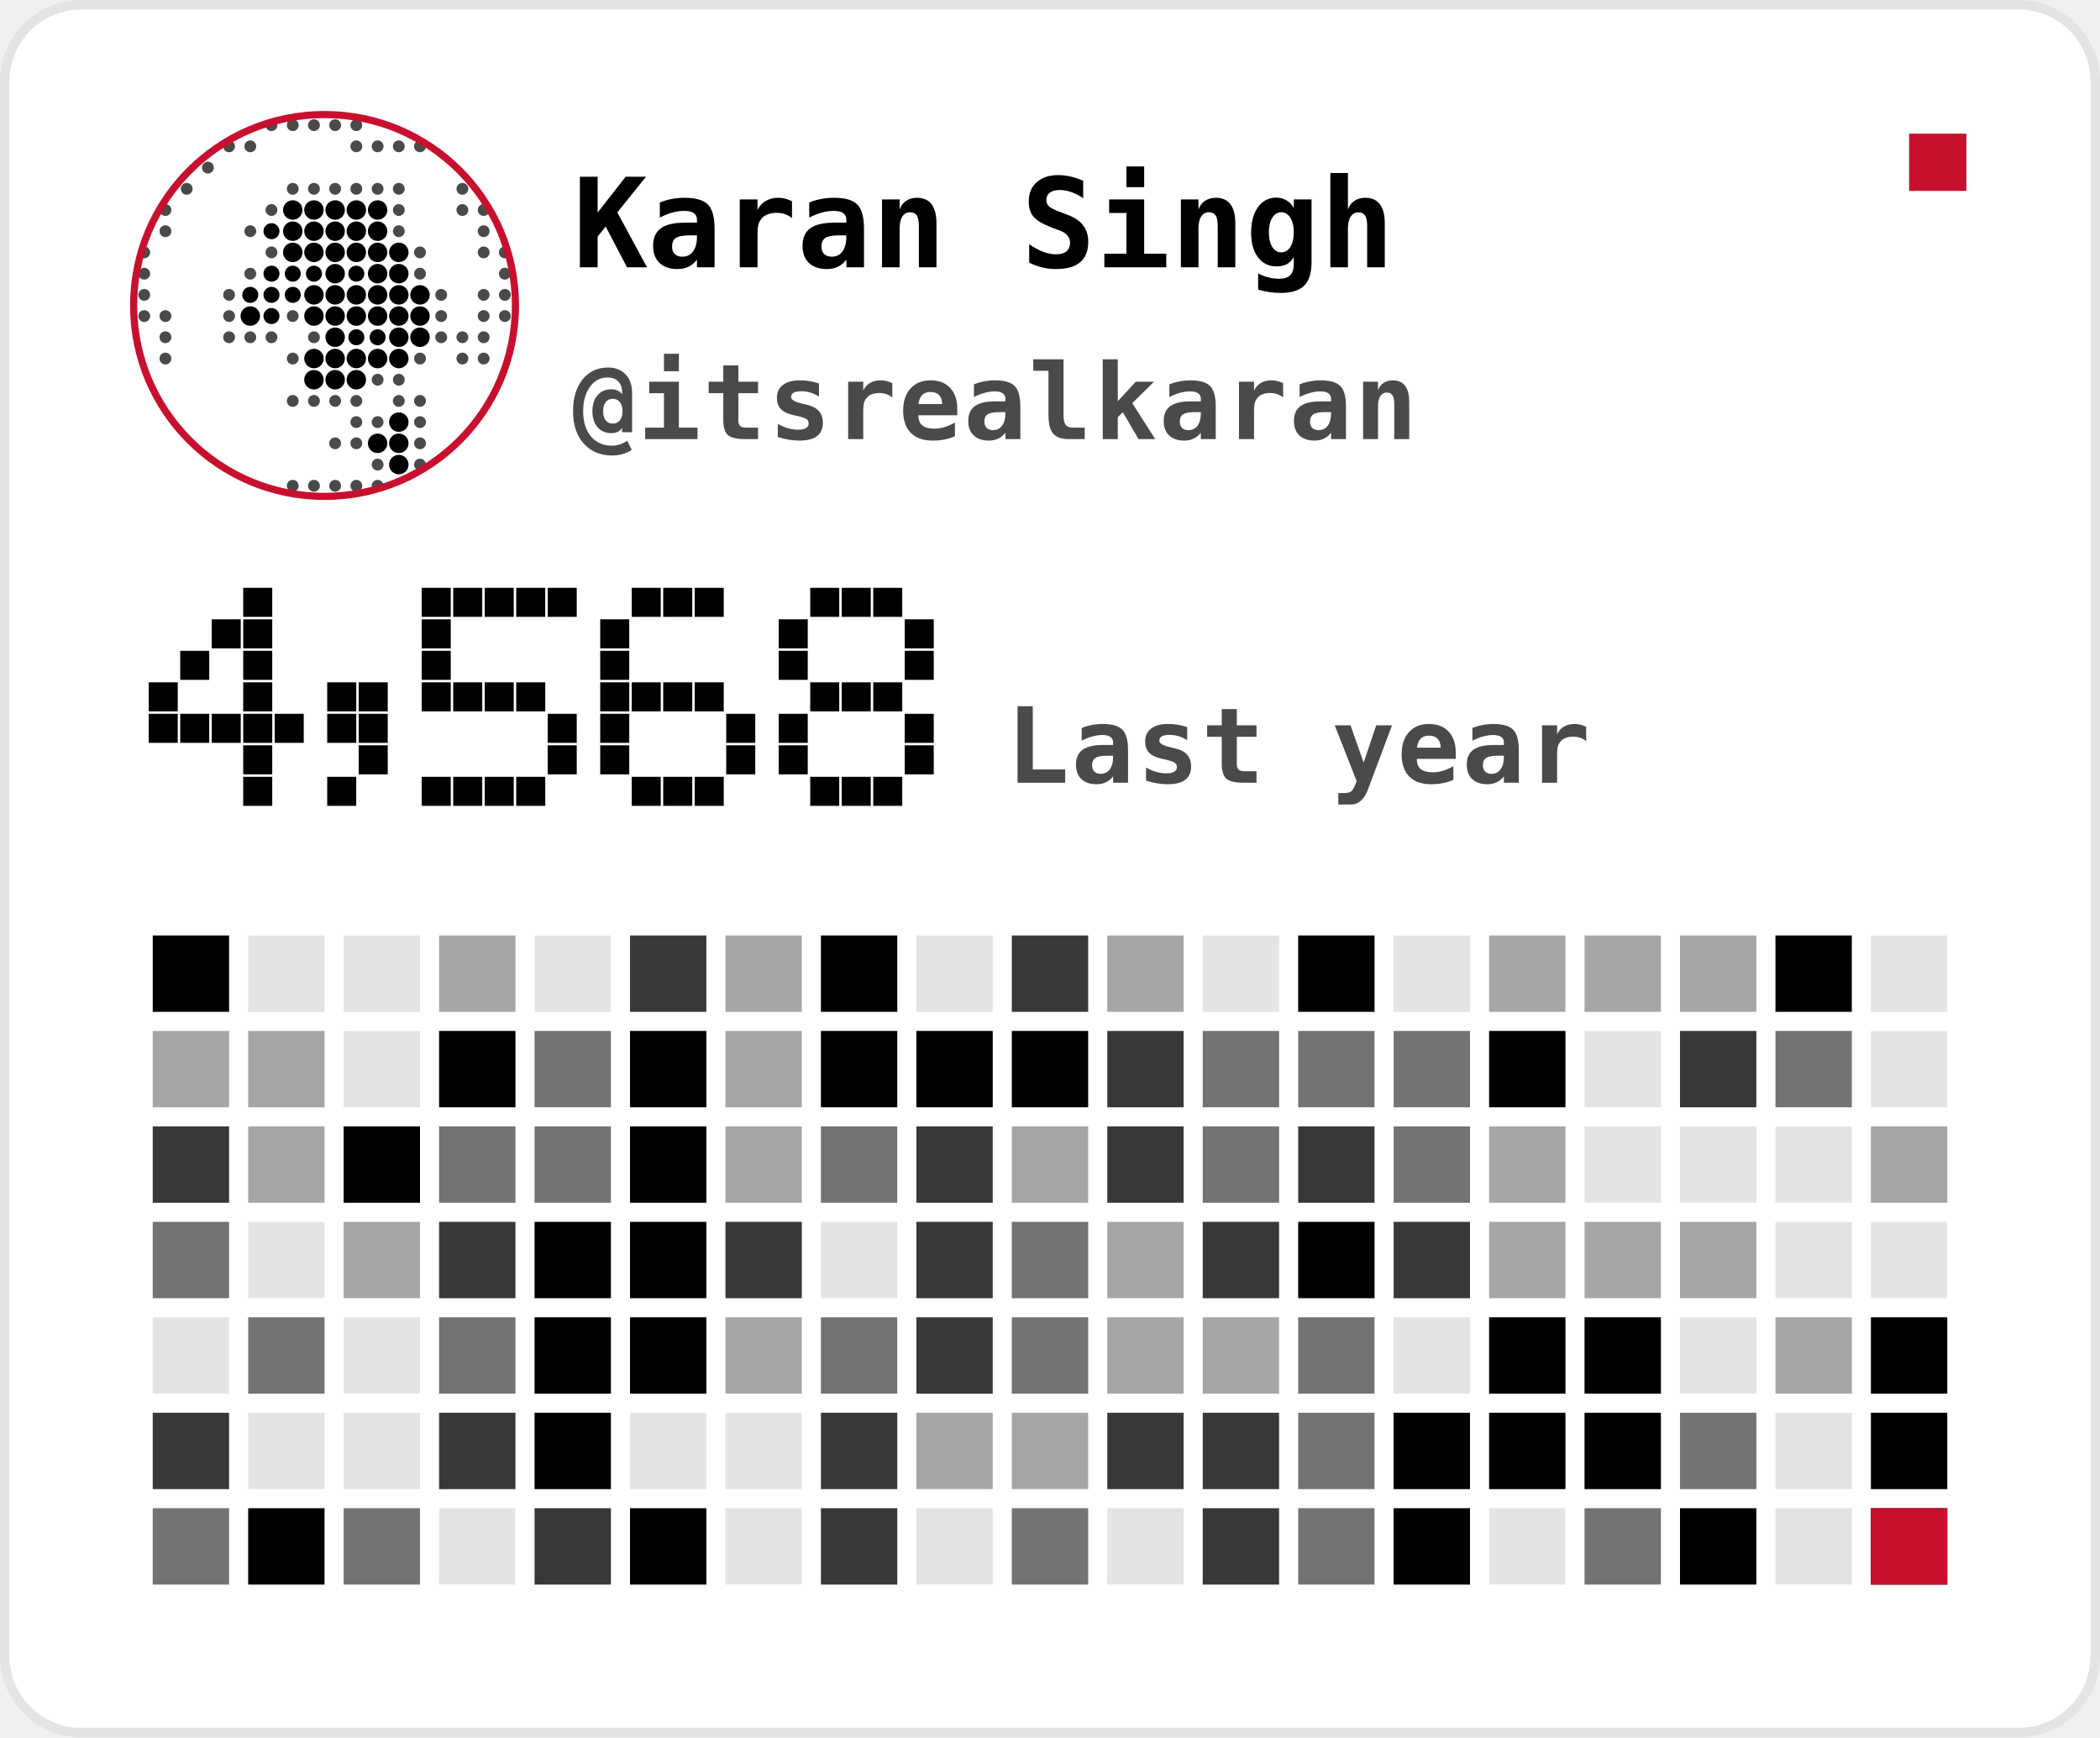
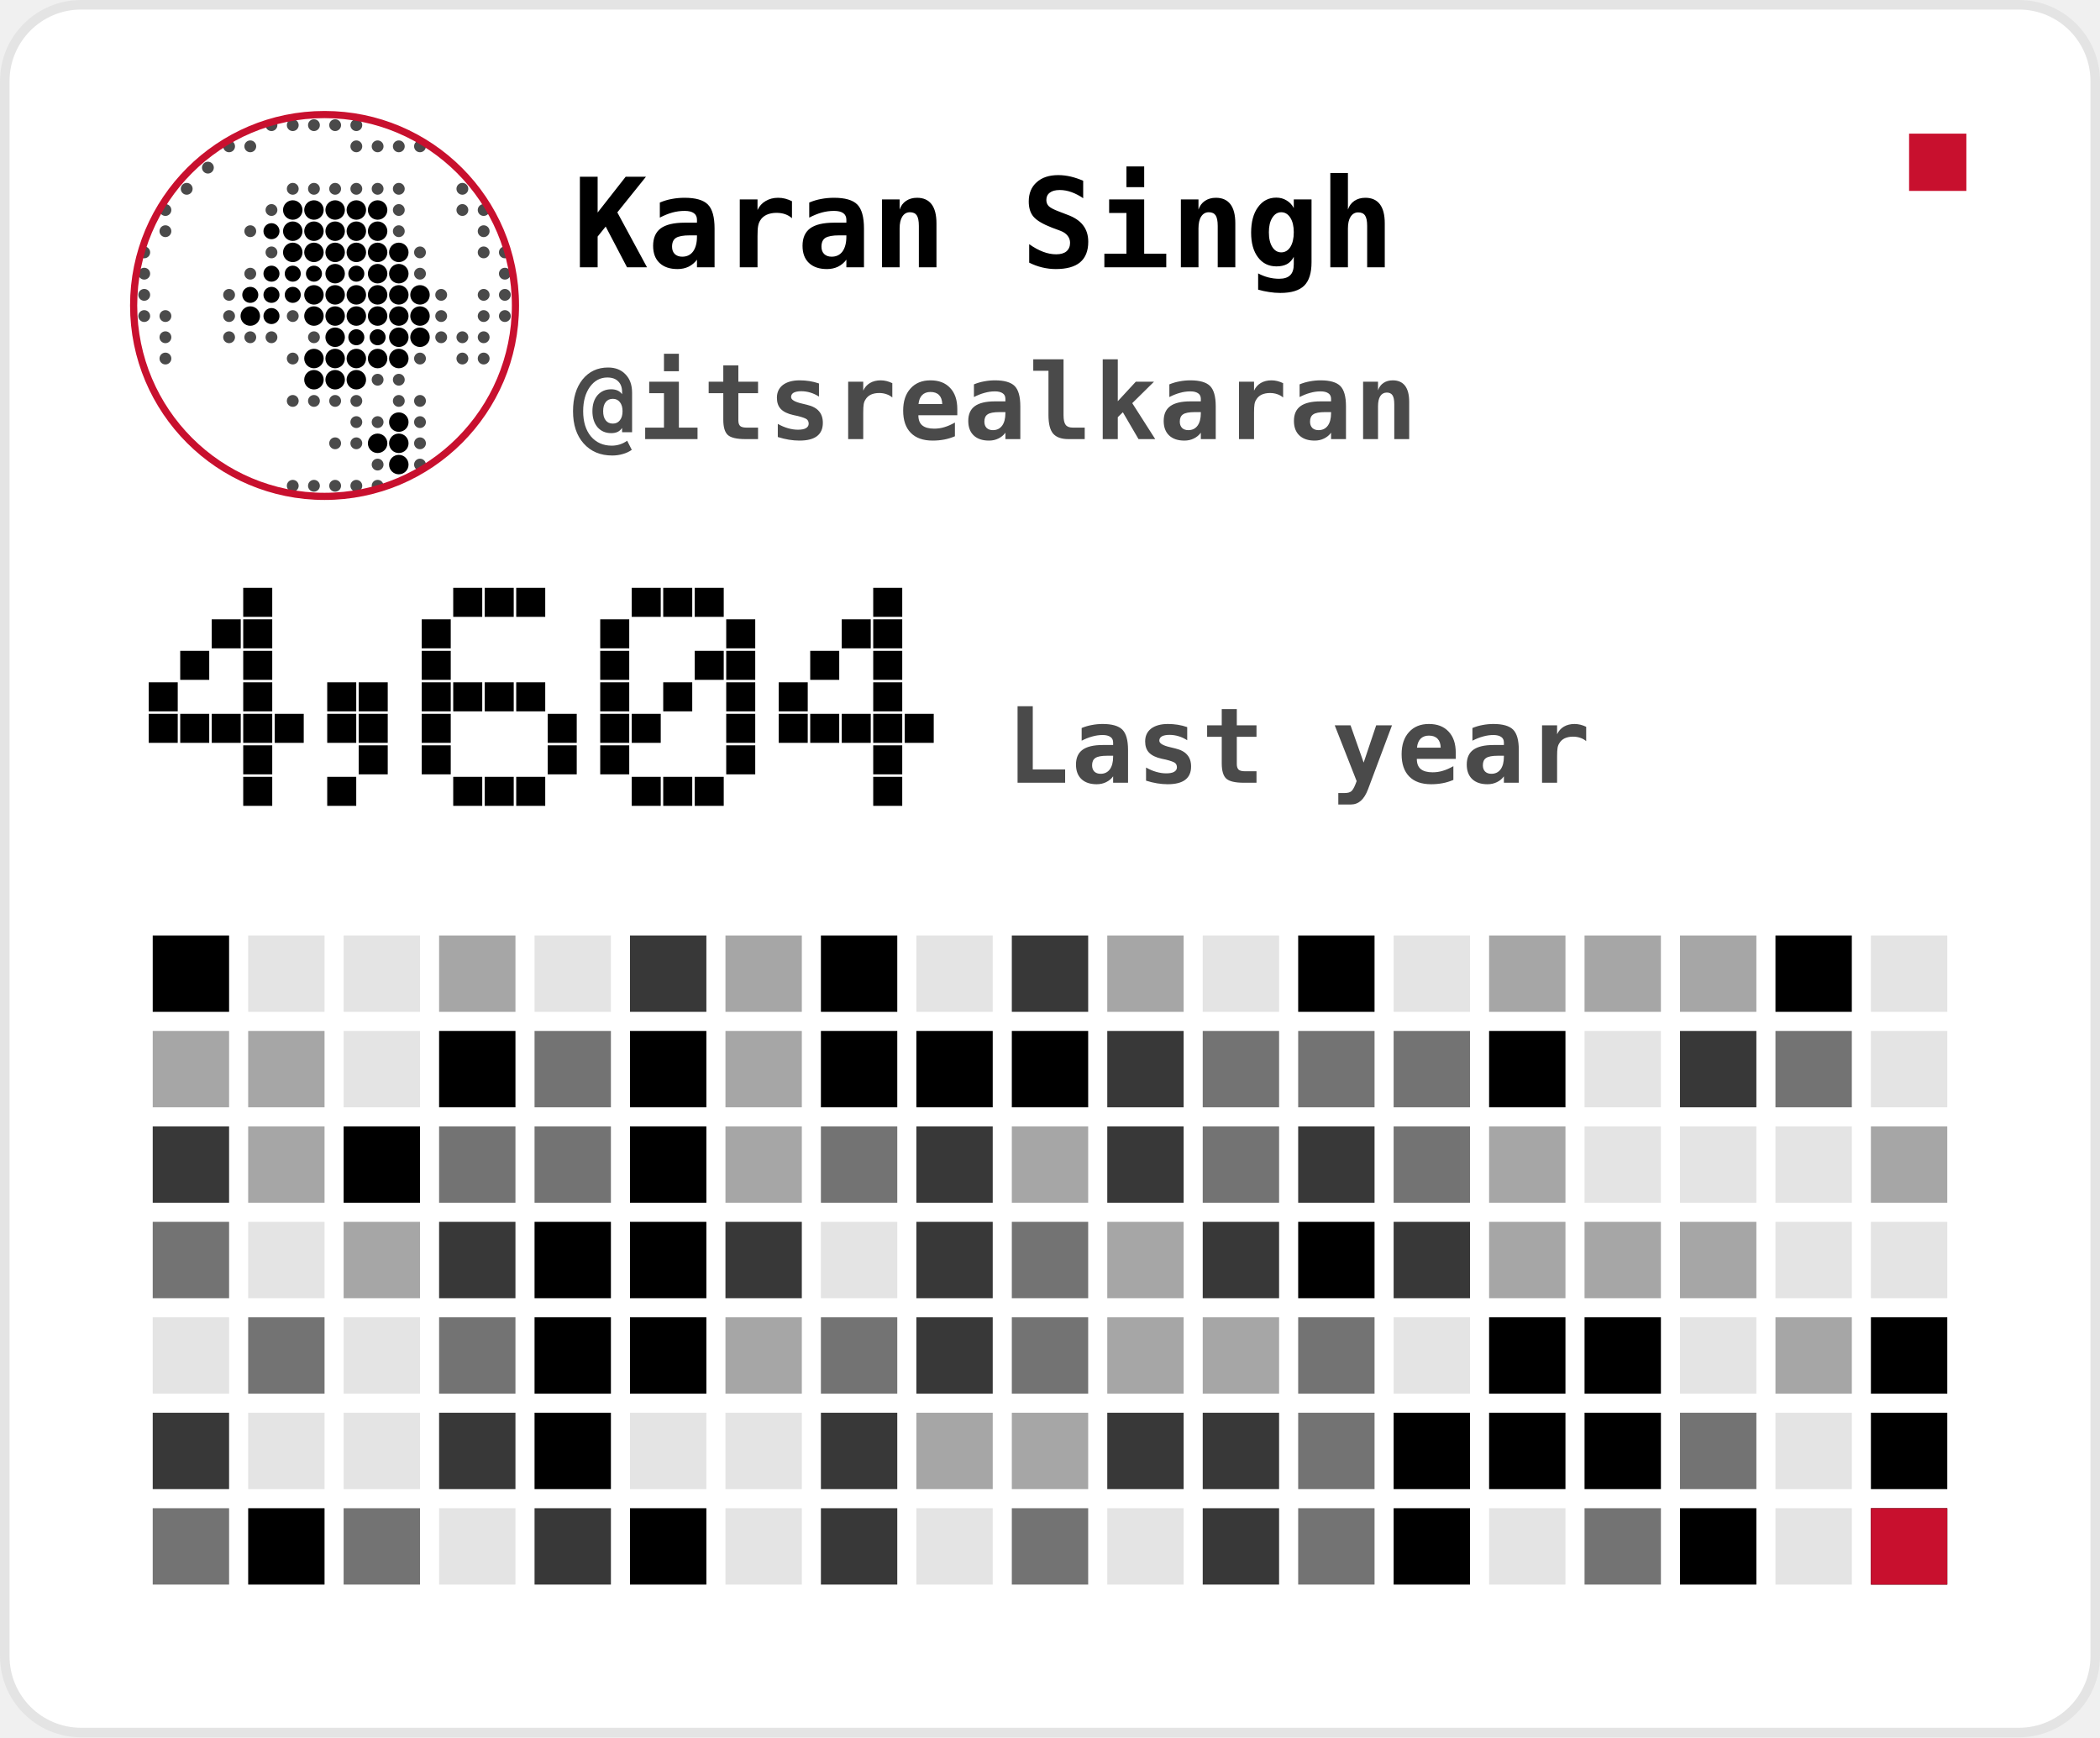
<svg xmlns="http://www.w3.org/2000/svg" width="220" height="182" viewBox="0 0 220 182" role="img">
  <rect x="0.5" y="0.5" width="219" height="181" rx="8" fill="#FFFFFF" stroke="#E4E4E4" />
  <rect x="14" y="14" width="0" height="0" fill="#C8102E" />
  <clipPath id="pfp">
    <circle cx="34.00" cy="32.00" r="20.00" />
  </clipPath>
  <g clip-path="url(#pfp)">
    <circle cx="21.78" cy="13.11" r="0.62" fill="#4A4A4A" />
    <circle cx="26.22" cy="13.11" r="0.62" fill="#4A4A4A" />
    <circle cx="28.44" cy="13.11" r="0.62" fill="#4A4A4A" />
    <circle cx="30.67" cy="13.11" r="0.62" fill="#4A4A4A" />
    <circle cx="32.89" cy="13.11" r="0.62" fill="#4A4A4A" />
    <circle cx="35.11" cy="13.11" r="0.62" fill="#4A4A4A" />
    <circle cx="37.33" cy="13.11" r="0.62" fill="#4A4A4A" />
    <circle cx="19.56" cy="15.33" r="0.62" fill="#4A4A4A" />
    <circle cx="21.78" cy="15.33" r="0.84" fill="#000000" />
    <circle cx="24.00" cy="15.33" r="0.62" fill="#4A4A4A" />
    <circle cx="26.22" cy="15.33" r="0.62" fill="#4A4A4A" />
    <circle cx="37.33" cy="15.33" r="0.62" fill="#4A4A4A" />
    <circle cx="39.56" cy="15.33" r="0.62" fill="#4A4A4A" />
    <circle cx="41.78" cy="15.33" r="0.62" fill="#4A4A4A" />
    <circle cx="44.00" cy="15.33" r="0.62" fill="#4A4A4A" />
    <circle cx="19.56" cy="17.56" r="0.62" fill="#4A4A4A" />
    <circle cx="21.78" cy="17.56" r="0.62" fill="#4A4A4A" />
    <circle cx="17.33" cy="19.78" r="0.62" fill="#4A4A4A" />
    <circle cx="19.56" cy="19.78" r="0.62" fill="#4A4A4A" />
    <circle cx="30.67" cy="19.78" r="0.62" fill="#4A4A4A" />
    <circle cx="32.89" cy="19.78" r="0.62" fill="#4A4A4A" />
    <circle cx="35.11" cy="19.78" r="0.62" fill="#4A4A4A" />
    <circle cx="37.33" cy="19.78" r="0.62" fill="#4A4A4A" />
    <circle cx="39.56" cy="19.78" r="0.62" fill="#4A4A4A" />
    <circle cx="41.78" cy="19.78" r="0.62" fill="#4A4A4A" />
    <circle cx="48.44" cy="19.78" r="0.62" fill="#4A4A4A" />
    <circle cx="17.33" cy="22.00" r="0.62" fill="#4A4A4A" />
    <circle cx="28.44" cy="22.00" r="0.62" fill="#4A4A4A" />
    <circle cx="30.67" cy="22.00" r="1.02" fill="#000000" />
    <circle cx="32.89" cy="22.00" r="1.02" fill="#000000" />
    <circle cx="35.11" cy="22.00" r="1.02" fill="#000000" />
    <circle cx="37.33" cy="22.00" r="1.02" fill="#000000" />
    <circle cx="39.56" cy="22.00" r="1.02" fill="#000000" />
    <circle cx="41.78" cy="22.00" r="0.62" fill="#4A4A4A" />
    <circle cx="48.44" cy="22.00" r="0.62" fill="#4A4A4A" />
    <circle cx="50.67" cy="22.00" r="0.62" fill="#4A4A4A" />
    <circle cx="15.11" cy="24.22" r="0.62" fill="#4A4A4A" />
    <circle cx="17.33" cy="24.22" r="0.62" fill="#4A4A4A" />
    <circle cx="26.22" cy="24.22" r="0.62" fill="#4A4A4A" />
    <circle cx="28.44" cy="24.22" r="0.84" fill="#000000" />
    <circle cx="30.67" cy="24.22" r="1.02" fill="#000000" />
    <circle cx="32.89" cy="24.22" r="1.02" fill="#000000" />
    <circle cx="35.11" cy="24.22" r="1.02" fill="#000000" />
    <circle cx="37.33" cy="24.22" r="1.02" fill="#000000" />
    <circle cx="39.56" cy="24.22" r="1.02" fill="#000000" />
    <circle cx="41.78" cy="24.22" r="0.62" fill="#4A4A4A" />
    <circle cx="50.67" cy="24.22" r="0.62" fill="#4A4A4A" />
    <circle cx="15.11" cy="26.44" r="0.62" fill="#4A4A4A" />
    <circle cx="28.44" cy="26.44" r="0.62" fill="#4A4A4A" />
    <circle cx="30.67" cy="26.44" r="1.02" fill="#000000" />
    <circle cx="32.89" cy="26.44" r="1.02" fill="#000000" />
    <circle cx="35.11" cy="26.44" r="1.02" fill="#000000" />
    <circle cx="37.33" cy="26.44" r="1.02" fill="#000000" />
    <circle cx="39.56" cy="26.44" r="1.02" fill="#000000" />
    <circle cx="41.78" cy="26.44" r="1.02" fill="#000000" />
    <circle cx="44.00" cy="26.44" r="0.62" fill="#4A4A4A" />
    <circle cx="50.67" cy="26.44" r="0.62" fill="#4A4A4A" />
    <circle cx="52.89" cy="26.44" r="0.62" fill="#4A4A4A" />
    <circle cx="15.11" cy="28.67" r="0.62" fill="#4A4A4A" />
    <circle cx="26.22" cy="28.67" r="0.62" fill="#4A4A4A" />
    <circle cx="28.44" cy="28.67" r="0.84" fill="#000000" />
    <circle cx="30.67" cy="28.67" r="0.84" fill="#000000" />
    <circle cx="32.89" cy="28.67" r="0.84" fill="#000000" />
    <circle cx="35.11" cy="28.67" r="1.02" fill="#000000" />
    <circle cx="37.33" cy="28.67" r="0.84" fill="#000000" />
    <circle cx="39.56" cy="28.67" r="1.02" fill="#000000" />
    <circle cx="41.78" cy="28.67" r="1.02" fill="#000000" />
    <circle cx="44.00" cy="28.67" r="0.62" fill="#4A4A4A" />
    <circle cx="52.89" cy="28.67" r="0.62" fill="#4A4A4A" />
    <circle cx="15.11" cy="30.89" r="0.62" fill="#4A4A4A" />
    <circle cx="24.00" cy="30.89" r="0.62" fill="#4A4A4A" />
    <circle cx="26.22" cy="30.89" r="0.84" fill="#000000" />
    <circle cx="28.44" cy="30.89" r="0.84" fill="#000000" />
    <circle cx="30.67" cy="30.89" r="0.84" fill="#000000" />
    <circle cx="32.89" cy="30.89" r="1.02" fill="#000000" />
    <circle cx="35.11" cy="30.89" r="1.02" fill="#000000" />
    <circle cx="37.33" cy="30.89" r="1.02" fill="#000000" />
    <circle cx="39.56" cy="30.89" r="1.02" fill="#000000" />
    <circle cx="41.78" cy="30.89" r="1.02" fill="#000000" />
    <circle cx="44.00" cy="30.89" r="1.02" fill="#000000" />
    <circle cx="46.22" cy="30.89" r="0.62" fill="#4A4A4A" />
    <circle cx="50.67" cy="30.89" r="0.62" fill="#4A4A4A" />
    <circle cx="52.89" cy="30.89" r="0.62" fill="#4A4A4A" />
    <circle cx="15.11" cy="33.11" r="0.62" fill="#4A4A4A" />
    <circle cx="17.33" cy="33.11" r="0.62" fill="#4A4A4A" />
    <circle cx="24.00" cy="33.11" r="0.62" fill="#4A4A4A" />
    <circle cx="26.22" cy="33.11" r="1.02" fill="#000000" />
    <circle cx="28.44" cy="33.11" r="0.84" fill="#000000" />
    <circle cx="30.67" cy="33.11" r="0.62" fill="#4A4A4A" />
    <circle cx="32.89" cy="33.11" r="1.02" fill="#000000" />
    <circle cx="35.11" cy="33.11" r="1.02" fill="#000000" />
    <circle cx="37.33" cy="33.11" r="1.02" fill="#000000" />
    <circle cx="39.56" cy="33.11" r="1.02" fill="#000000" />
    <circle cx="41.78" cy="33.11" r="1.02" fill="#000000" />
    <circle cx="44.00" cy="33.11" r="1.02" fill="#000000" />
    <circle cx="46.22" cy="33.11" r="0.62" fill="#4A4A4A" />
    <circle cx="50.67" cy="33.11" r="0.62" fill="#4A4A4A" />
    <circle cx="52.89" cy="33.11" r="0.62" fill="#4A4A4A" />
    <circle cx="17.33" cy="35.33" r="0.62" fill="#4A4A4A" />
    <circle cx="24.00" cy="35.33" r="0.62" fill="#4A4A4A" />
    <circle cx="26.22" cy="35.33" r="0.62" fill="#4A4A4A" />
    <circle cx="28.44" cy="35.33" r="0.62" fill="#4A4A4A" />
    <circle cx="32.89" cy="35.33" r="0.62" fill="#4A4A4A" />
    <circle cx="35.11" cy="35.33" r="1.02" fill="#000000" />
    <circle cx="37.33" cy="35.33" r="0.84" fill="#000000" />
    <circle cx="39.56" cy="35.33" r="0.84" fill="#000000" />
    <circle cx="41.78" cy="35.33" r="1.02" fill="#000000" />
    <circle cx="44.00" cy="35.33" r="1.02" fill="#000000" />
    <circle cx="46.22" cy="35.33" r="0.62" fill="#4A4A4A" />
    <circle cx="48.44" cy="35.33" r="0.62" fill="#4A4A4A" />
    <circle cx="50.67" cy="35.33" r="0.62" fill="#4A4A4A" />
    <circle cx="17.33" cy="37.56" r="0.62" fill="#4A4A4A" />
    <circle cx="30.67" cy="37.56" r="0.62" fill="#4A4A4A" />
    <circle cx="32.89" cy="37.56" r="1.02" fill="#000000" />
    <circle cx="35.11" cy="37.56" r="1.02" fill="#000000" />
    <circle cx="37.33" cy="37.56" r="1.02" fill="#000000" />
    <circle cx="39.56" cy="37.56" r="1.02" fill="#000000" />
    <circle cx="41.78" cy="37.56" r="1.02" fill="#000000" />
    <circle cx="44.00" cy="37.56" r="0.62" fill="#4A4A4A" />
    <circle cx="48.44" cy="37.56" r="0.62" fill="#4A4A4A" />
    <circle cx="50.67" cy="37.56" r="0.62" fill="#4A4A4A" />
    <circle cx="32.89" cy="39.78" r="1.02" fill="#000000" />
    <circle cx="35.11" cy="39.78" r="1.02" fill="#000000" />
    <circle cx="37.33" cy="39.78" r="1.02" fill="#000000" />
    <circle cx="39.56" cy="39.78" r="0.62" fill="#4A4A4A" />
    <circle cx="41.78" cy="39.78" r="0.62" fill="#4A4A4A" />
    <circle cx="30.67" cy="42.00" r="0.62" fill="#4A4A4A" />
    <circle cx="32.89" cy="42.00" r="0.62" fill="#4A4A4A" />
    <circle cx="35.11" cy="42.00" r="0.62" fill="#4A4A4A" />
    <circle cx="37.33" cy="42.00" r="0.62" fill="#4A4A4A" />
    <circle cx="41.78" cy="42.00" r="0.62" fill="#4A4A4A" />
    <circle cx="44.00" cy="42.00" r="0.62" fill="#4A4A4A" />
    <circle cx="37.33" cy="44.22" r="0.62" fill="#4A4A4A" />
    <circle cx="39.56" cy="44.22" r="0.62" fill="#4A4A4A" />
    <circle cx="41.78" cy="44.22" r="1.02" fill="#000000" />
    <circle cx="44.00" cy="44.22" r="0.62" fill="#4A4A4A" />
    <circle cx="35.11" cy="46.44" r="0.62" fill="#4A4A4A" />
    <circle cx="37.33" cy="46.44" r="0.62" fill="#4A4A4A" />
    <circle cx="39.56" cy="46.44" r="1.02" fill="#000000" />
    <circle cx="41.78" cy="46.44" r="1.02" fill="#000000" />
    <circle cx="44.00" cy="46.44" r="0.62" fill="#4A4A4A" />
    <circle cx="39.56" cy="48.67" r="0.62" fill="#4A4A4A" />
    <circle cx="41.78" cy="48.67" r="1.02" fill="#000000" />
    <circle cx="44.00" cy="48.67" r="0.62" fill="#4A4A4A" />
    <circle cx="30.67" cy="50.89" r="0.62" fill="#4A4A4A" />
    <circle cx="32.89" cy="50.89" r="0.62" fill="#4A4A4A" />
    <circle cx="35.11" cy="50.89" r="0.62" fill="#4A4A4A" />
    <circle cx="37.33" cy="50.89" r="0.62" fill="#4A4A4A" />
    <circle cx="39.56" cy="50.89" r="0.62" fill="#4A4A4A" />
    <circle cx="41.78" cy="50.89" r="0.62" fill="#4A4A4A" />
  </g>
  <circle cx="34.00" cy="32.00" r="20.00" fill="none" stroke="#C8102E" stroke-width="0.75" />
  <text x="60" y="28" fill="#000000" text-anchor="start" font-family="ui-monospace, Geist Mono, monospace" font-weight="700" font-size="13" letter-spacing="0" dominant-baseline="auto">Karan Singh</text>
  <text x="60" y="46" fill="#4A4A4A" text-anchor="start" font-family="ui-monospace, Geist Mono, monospace" font-weight="700" font-size="11" letter-spacing="0.2" dominant-baseline="auto">@itsrealkaran</text>
  <rect x="25.48" y="61.58" width="3.04" height="3.04" fill="#000000" />
  <rect x="22.18" y="64.88" width="3.04" height="3.04" fill="#000000" />
  <rect x="25.48" y="64.88" width="3.04" height="3.04" fill="#000000" />
  <rect x="18.88" y="68.18" width="3.04" height="3.04" fill="#000000" />
  <rect x="25.48" y="68.18" width="3.04" height="3.04" fill="#000000" />
  <rect x="15.58" y="71.48" width="3.04" height="3.04" fill="#000000" />
  <rect x="25.48" y="71.48" width="3.04" height="3.04" fill="#000000" />
  <rect x="15.58" y="74.78" width="3.04" height="3.04" fill="#000000" />
  <rect x="18.88" y="74.78" width="3.04" height="3.04" fill="#000000" />
  <rect x="22.18" y="74.78" width="3.04" height="3.04" fill="#000000" />
  <rect x="25.48" y="74.78" width="3.04" height="3.04" fill="#000000" />
  <rect x="28.78" y="74.78" width="3.04" height="3.04" fill="#000000" />
  <rect x="25.48" y="78.08" width="3.04" height="3.04" fill="#000000" />
  <rect x="25.48" y="81.38" width="3.04" height="3.04" fill="#000000" />
  <rect x="34.28" y="71.48" width="3.04" height="3.04" fill="#000000" />
  <rect x="37.58" y="71.48" width="3.04" height="3.04" fill="#000000" />
  <rect x="34.28" y="74.78" width="3.04" height="3.04" fill="#000000" />
  <rect x="37.58" y="74.78" width="3.04" height="3.04" fill="#000000" />
  <rect x="37.58" y="78.08" width="3.04" height="3.04" fill="#000000" />
  <rect x="34.28" y="81.38" width="3.04" height="3.04" fill="#000000" />
-   <rect x="44.18" y="61.58" width="3.04" height="3.04" fill="#000000" />
  <rect x="47.48" y="61.58" width="3.04" height="3.04" fill="#000000" />
  <rect x="50.78" y="61.58" width="3.04" height="3.04" fill="#000000" />
  <rect x="54.08" y="61.58" width="3.04" height="3.04" fill="#000000" />
-   <rect x="57.38" y="61.58" width="3.04" height="3.04" fill="#000000" />
  <rect x="44.18" y="64.88" width="3.04" height="3.04" fill="#000000" />
  <rect x="44.18" y="68.18" width="3.04" height="3.04" fill="#000000" />
  <rect x="44.18" y="71.48" width="3.04" height="3.04" fill="#000000" />
  <rect x="47.48" y="71.48" width="3.04" height="3.04" fill="#000000" />
  <rect x="50.78" y="71.48" width="3.04" height="3.04" fill="#000000" />
  <rect x="54.08" y="71.48" width="3.04" height="3.04" fill="#000000" />
+   <rect x="44.18" y="74.78" width="3.04" height="3.04" fill="#000000" />
  <rect x="57.38" y="74.78" width="3.04" height="3.04" fill="#000000" />
+   <rect x="44.18" y="78.08" width="3.04" height="3.04" fill="#000000" />
  <rect x="57.38" y="78.08" width="3.04" height="3.04" fill="#000000" />
-   <rect x="44.18" y="81.38" width="3.04" height="3.04" fill="#000000" />
  <rect x="47.48" y="81.38" width="3.04" height="3.04" fill="#000000" />
  <rect x="50.78" y="81.38" width="3.04" height="3.04" fill="#000000" />
  <rect x="54.08" y="81.38" width="3.04" height="3.04" fill="#000000" />
  <rect x="66.18" y="61.58" width="3.04" height="3.04" fill="#000000" />
  <rect x="69.48" y="61.58" width="3.04" height="3.04" fill="#000000" />
  <rect x="72.78" y="61.58" width="3.04" height="3.04" fill="#000000" />
  <rect x="62.88" y="64.88" width="3.04" height="3.04" fill="#000000" />
+   <rect x="76.08" y="64.88" width="3.04" height="3.04" fill="#000000" />
  <rect x="62.88" y="68.18" width="3.04" height="3.04" fill="#000000" />
+   <rect x="72.78" y="68.18" width="3.04" height="3.04" fill="#000000" />
+   <rect x="76.08" y="68.18" width="3.04" height="3.04" fill="#000000" />
  <rect x="62.88" y="71.48" width="3.04" height="3.04" fill="#000000" />
-   <rect x="66.18" y="71.48" width="3.04" height="3.04" fill="#000000" />
  <rect x="69.48" y="71.48" width="3.04" height="3.04" fill="#000000" />
-   <rect x="72.78" y="71.48" width="3.04" height="3.04" fill="#000000" />
+   <rect x="76.08" y="71.48" width="3.04" height="3.04" fill="#000000" />
  <rect x="62.88" y="74.78" width="3.04" height="3.04" fill="#000000" />
+   <rect x="66.18" y="74.78" width="3.04" height="3.04" fill="#000000" />
  <rect x="76.08" y="74.78" width="3.04" height="3.04" fill="#000000" />
  <rect x="62.88" y="78.08" width="3.04" height="3.04" fill="#000000" />
  <rect x="76.08" y="78.08" width="3.04" height="3.04" fill="#000000" />
  <rect x="66.18" y="81.38" width="3.04" height="3.04" fill="#000000" />
  <rect x="69.48" y="81.38" width="3.04" height="3.04" fill="#000000" />
  <rect x="72.78" y="81.38" width="3.04" height="3.04" fill="#000000" />
-   <rect x="84.88" y="61.58" width="3.04" height="3.04" fill="#000000" />
-   <rect x="88.18" y="61.58" width="3.04" height="3.04" fill="#000000" />
  <rect x="91.48" y="61.58" width="3.04" height="3.04" fill="#000000" />
-   <rect x="81.58" y="64.88" width="3.04" height="3.04" fill="#000000" />
-   <rect x="94.78" y="64.88" width="3.04" height="3.04" fill="#000000" />
-   <rect x="81.58" y="68.18" width="3.04" height="3.04" fill="#000000" />
-   <rect x="94.78" y="68.18" width="3.04" height="3.04" fill="#000000" />
-   <rect x="84.88" y="71.48" width="3.04" height="3.04" fill="#000000" />
-   <rect x="88.18" y="71.48" width="3.04" height="3.04" fill="#000000" />
+   <rect x="88.18" y="64.88" width="3.04" height="3.04" fill="#000000" />
+   <rect x="91.48" y="64.88" width="3.04" height="3.04" fill="#000000" />
+   <rect x="84.88" y="68.18" width="3.04" height="3.04" fill="#000000" />
+   <rect x="91.48" y="68.18" width="3.04" height="3.04" fill="#000000" />
+   <rect x="81.58" y="71.48" width="3.04" height="3.04" fill="#000000" />
  <rect x="91.48" y="71.48" width="3.04" height="3.04" fill="#000000" />
  <rect x="81.58" y="74.78" width="3.04" height="3.04" fill="#000000" />
+   <rect x="84.88" y="74.78" width="3.04" height="3.04" fill="#000000" />
+   <rect x="88.18" y="74.78" width="3.04" height="3.04" fill="#000000" />
+   <rect x="91.48" y="74.78" width="3.04" height="3.04" fill="#000000" />
  <rect x="94.78" y="74.78" width="3.04" height="3.04" fill="#000000" />
-   <rect x="81.58" y="78.08" width="3.04" height="3.04" fill="#000000" />
-   <rect x="94.78" y="78.08" width="3.04" height="3.04" fill="#000000" />
-   <rect x="84.88" y="81.38" width="3.04" height="3.04" fill="#000000" />
-   <rect x="88.18" y="81.38" width="3.04" height="3.04" fill="#000000" />
+   <rect x="91.48" y="78.08" width="3.04" height="3.04" fill="#000000" />
  <rect x="91.48" y="81.38" width="3.04" height="3.04" fill="#000000" />
  <text x="105.4" y="82.0" fill="#4A4A4A" text-anchor="start" font-family="ui-monospace, Geist Mono, monospace" font-weight="700" font-size="11" letter-spacing="0.2" dominant-baseline="auto">Last year</text>
  <rect x="200" y="14" width="6" height="6" fill="#C8102E" />
  <rect x="16" y="98" width="8" height="8" fill="#000000" />
  <rect x="16" y="108" width="8" height="8" fill="#000000" opacity="0.35" />
  <rect x="16" y="118" width="8" height="8" fill="#000000" opacity="0.78" />
  <rect x="16" y="128" width="8" height="8" fill="#000000" opacity="0.55" />
  <rect x="16" y="138" width="8" height="8" fill="#E4E4E4" />
  <rect x="16" y="148" width="8" height="8" fill="#000000" opacity="0.78" />
  <rect x="16" y="158" width="8" height="8" fill="#000000" opacity="0.55" />
  <rect x="26" y="98" width="8" height="8" fill="#E4E4E4" />
  <rect x="26" y="108" width="8" height="8" fill="#000000" opacity="0.35" />
  <rect x="26" y="118" width="8" height="8" fill="#000000" opacity="0.35" />
  <rect x="26" y="128" width="8" height="8" fill="#E4E4E4" />
  <rect x="26" y="138" width="8" height="8" fill="#000000" opacity="0.55" />
  <rect x="26" y="148" width="8" height="8" fill="#E4E4E4" />
  <rect x="26" y="158" width="8" height="8" fill="#000000" />
  <rect x="36" y="98" width="8" height="8" fill="#E4E4E4" />
  <rect x="36" y="108" width="8" height="8" fill="#E4E4E4" />
  <rect x="36" y="118" width="8" height="8" fill="#000000" />
  <rect x="36" y="128" width="8" height="8" fill="#000000" opacity="0.35" />
  <rect x="36" y="138" width="8" height="8" fill="#E4E4E4" />
  <rect x="36" y="148" width="8" height="8" fill="#E4E4E4" />
  <rect x="36" y="158" width="8" height="8" fill="#000000" opacity="0.55" />
  <rect x="46" y="98" width="8" height="8" fill="#000000" opacity="0.35" />
  <rect x="46" y="108" width="8" height="8" fill="#000000" />
  <rect x="46" y="118" width="8" height="8" fill="#000000" opacity="0.55" />
  <rect x="46" y="128" width="8" height="8" fill="#000000" opacity="0.78" />
  <rect x="46" y="138" width="8" height="8" fill="#000000" opacity="0.55" />
  <rect x="46" y="148" width="8" height="8" fill="#000000" opacity="0.78" />
  <rect x="46" y="158" width="8" height="8" fill="#E4E4E4" />
  <rect x="56" y="98" width="8" height="8" fill="#E4E4E4" />
  <rect x="56" y="108" width="8" height="8" fill="#000000" opacity="0.55" />
  <rect x="56" y="118" width="8" height="8" fill="#000000" opacity="0.55" />
  <rect x="56" y="128" width="8" height="8" fill="#000000" />
  <rect x="56" y="138" width="8" height="8" fill="#000000" />
  <rect x="56" y="148" width="8" height="8" fill="#000000" />
  <rect x="56" y="158" width="8" height="8" fill="#000000" opacity="0.78" />
  <rect x="66" y="98" width="8" height="8" fill="#000000" opacity="0.78" />
  <rect x="66" y="108" width="8" height="8" fill="#000000" />
  <rect x="66" y="118" width="8" height="8" fill="#000000" />
  <rect x="66" y="128" width="8" height="8" fill="#000000" />
  <rect x="66" y="138" width="8" height="8" fill="#000000" />
  <rect x="66" y="148" width="8" height="8" fill="#E4E4E4" />
  <rect x="66" y="158" width="8" height="8" fill="#000000" />
  <rect x="76" y="98" width="8" height="8" fill="#000000" opacity="0.35" />
  <rect x="76" y="108" width="8" height="8" fill="#000000" opacity="0.35" />
  <rect x="76" y="118" width="8" height="8" fill="#000000" opacity="0.35" />
  <rect x="76" y="128" width="8" height="8" fill="#000000" opacity="0.78" />
  <rect x="76" y="138" width="8" height="8" fill="#000000" opacity="0.35" />
  <rect x="76" y="148" width="8" height="8" fill="#E4E4E4" />
  <rect x="76" y="158" width="8" height="8" fill="#E4E4E4" />
  <rect x="86" y="98" width="8" height="8" fill="#000000" />
  <rect x="86" y="108" width="8" height="8" fill="#000000" />
  <rect x="86" y="118" width="8" height="8" fill="#000000" opacity="0.55" />
  <rect x="86" y="128" width="8" height="8" fill="#E4E4E4" />
  <rect x="86" y="138" width="8" height="8" fill="#000000" opacity="0.55" />
  <rect x="86" y="148" width="8" height="8" fill="#000000" opacity="0.78" />
  <rect x="86" y="158" width="8" height="8" fill="#000000" opacity="0.78" />
  <rect x="96" y="98" width="8" height="8" fill="#E4E4E4" />
  <rect x="96" y="108" width="8" height="8" fill="#000000" />
  <rect x="96" y="118" width="8" height="8" fill="#000000" opacity="0.78" />
  <rect x="96" y="128" width="8" height="8" fill="#000000" opacity="0.78" />
  <rect x="96" y="138" width="8" height="8" fill="#000000" opacity="0.78" />
  <rect x="96" y="148" width="8" height="8" fill="#000000" opacity="0.35" />
  <rect x="96" y="158" width="8" height="8" fill="#E4E4E4" />
  <rect x="106" y="98" width="8" height="8" fill="#000000" opacity="0.78" />
  <rect x="106" y="108" width="8" height="8" fill="#000000" />
  <rect x="106" y="118" width="8" height="8" fill="#000000" opacity="0.35" />
  <rect x="106" y="128" width="8" height="8" fill="#000000" opacity="0.55" />
  <rect x="106" y="138" width="8" height="8" fill="#000000" opacity="0.55" />
  <rect x="106" y="148" width="8" height="8" fill="#000000" opacity="0.35" />
  <rect x="106" y="158" width="8" height="8" fill="#000000" opacity="0.55" />
  <rect x="116" y="98" width="8" height="8" fill="#000000" opacity="0.35" />
  <rect x="116" y="108" width="8" height="8" fill="#000000" opacity="0.78" />
  <rect x="116" y="118" width="8" height="8" fill="#000000" opacity="0.78" />
  <rect x="116" y="128" width="8" height="8" fill="#000000" opacity="0.35" />
  <rect x="116" y="138" width="8" height="8" fill="#000000" opacity="0.35" />
  <rect x="116" y="148" width="8" height="8" fill="#000000" opacity="0.78" />
  <rect x="116" y="158" width="8" height="8" fill="#E4E4E4" />
  <rect x="126" y="98" width="8" height="8" fill="#E4E4E4" />
  <rect x="126" y="108" width="8" height="8" fill="#000000" opacity="0.55" />
  <rect x="126" y="118" width="8" height="8" fill="#000000" opacity="0.55" />
  <rect x="126" y="128" width="8" height="8" fill="#000000" opacity="0.78" />
  <rect x="126" y="138" width="8" height="8" fill="#000000" opacity="0.35" />
  <rect x="126" y="148" width="8" height="8" fill="#000000" opacity="0.78" />
  <rect x="126" y="158" width="8" height="8" fill="#000000" opacity="0.78" />
  <rect x="136" y="98" width="8" height="8" fill="#000000" />
  <rect x="136" y="108" width="8" height="8" fill="#000000" opacity="0.55" />
  <rect x="136" y="118" width="8" height="8" fill="#000000" opacity="0.78" />
  <rect x="136" y="128" width="8" height="8" fill="#000000" />
  <rect x="136" y="138" width="8" height="8" fill="#000000" opacity="0.55" />
  <rect x="136" y="148" width="8" height="8" fill="#000000" opacity="0.55" />
  <rect x="136" y="158" width="8" height="8" fill="#000000" opacity="0.55" />
  <rect x="146" y="98" width="8" height="8" fill="#E4E4E4" />
  <rect x="146" y="108" width="8" height="8" fill="#000000" opacity="0.55" />
  <rect x="146" y="118" width="8" height="8" fill="#000000" opacity="0.55" />
  <rect x="146" y="128" width="8" height="8" fill="#000000" opacity="0.78" />
  <rect x="146" y="138" width="8" height="8" fill="#E4E4E4" />
  <rect x="146" y="148" width="8" height="8" fill="#000000" />
  <rect x="146" y="158" width="8" height="8" fill="#000000" />
  <rect x="156" y="98" width="8" height="8" fill="#000000" opacity="0.35" />
  <rect x="156" y="108" width="8" height="8" fill="#000000" />
  <rect x="156" y="118" width="8" height="8" fill="#000000" opacity="0.35" />
  <rect x="156" y="128" width="8" height="8" fill="#000000" opacity="0.35" />
  <rect x="156" y="138" width="8" height="8" fill="#000000" />
  <rect x="156" y="148" width="8" height="8" fill="#000000" />
  <rect x="156" y="158" width="8" height="8" fill="#E4E4E4" />
  <rect x="166" y="98" width="8" height="8" fill="#000000" opacity="0.35" />
  <rect x="166" y="108" width="8" height="8" fill="#E4E4E4" />
  <rect x="166" y="118" width="8" height="8" fill="#E4E4E4" />
  <rect x="166" y="128" width="8" height="8" fill="#000000" opacity="0.35" />
  <rect x="166" y="138" width="8" height="8" fill="#000000" />
  <rect x="166" y="148" width="8" height="8" fill="#000000" />
  <rect x="166" y="158" width="8" height="8" fill="#000000" opacity="0.55" />
  <rect x="176" y="98" width="8" height="8" fill="#000000" opacity="0.35" />
  <rect x="176" y="108" width="8" height="8" fill="#000000" opacity="0.78" />
  <rect x="176" y="118" width="8" height="8" fill="#E4E4E4" />
  <rect x="176" y="128" width="8" height="8" fill="#000000" opacity="0.35" />
  <rect x="176" y="138" width="8" height="8" fill="#E4E4E4" />
  <rect x="176" y="148" width="8" height="8" fill="#000000" opacity="0.55" />
  <rect x="176" y="158" width="8" height="8" fill="#000000" />
  <rect x="186" y="98" width="8" height="8" fill="#000000" />
  <rect x="186" y="108" width="8" height="8" fill="#000000" opacity="0.55" />
  <rect x="186" y="118" width="8" height="8" fill="#E4E4E4" />
  <rect x="186" y="128" width="8" height="8" fill="#E4E4E4" />
  <rect x="186" y="138" width="8" height="8" fill="#000000" opacity="0.35" />
  <rect x="186" y="148" width="8" height="8" fill="#E4E4E4" />
  <rect x="186" y="158" width="8" height="8" fill="#E4E4E4" />
  <rect x="196" y="98" width="8" height="8" fill="#E4E4E4" />
  <rect x="196" y="108" width="8" height="8" fill="#E4E4E4" />
  <rect x="196" y="118" width="8" height="8" fill="#000000" opacity="0.35" />
  <rect x="196" y="128" width="8" height="8" fill="#E4E4E4" />
  <rect x="196" y="138" width="8" height="8" fill="#000000" />
  <rect x="196" y="148" width="8" height="8" fill="#000000" />
  <rect x="196" y="158" width="8" height="8" fill="#000000" />
  <rect x="196" y="158" width="8" height="8" fill="#C8102E" />
</svg>
